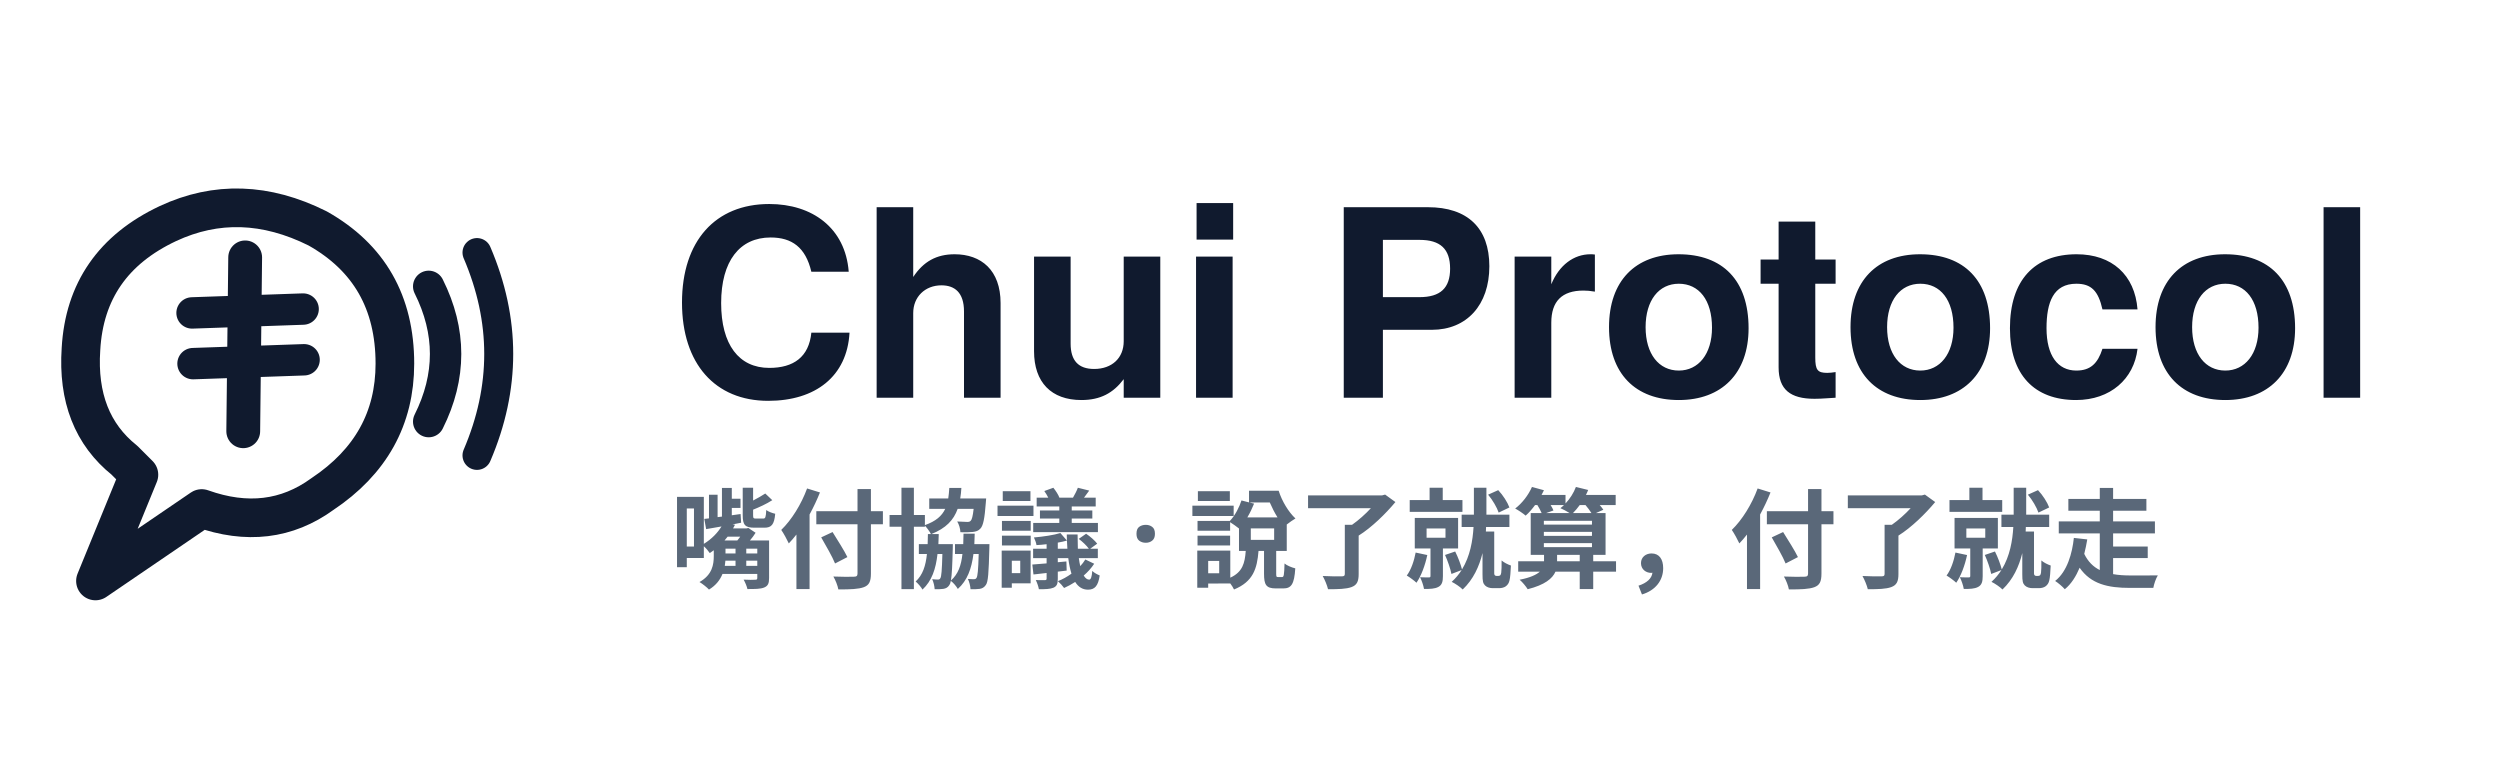
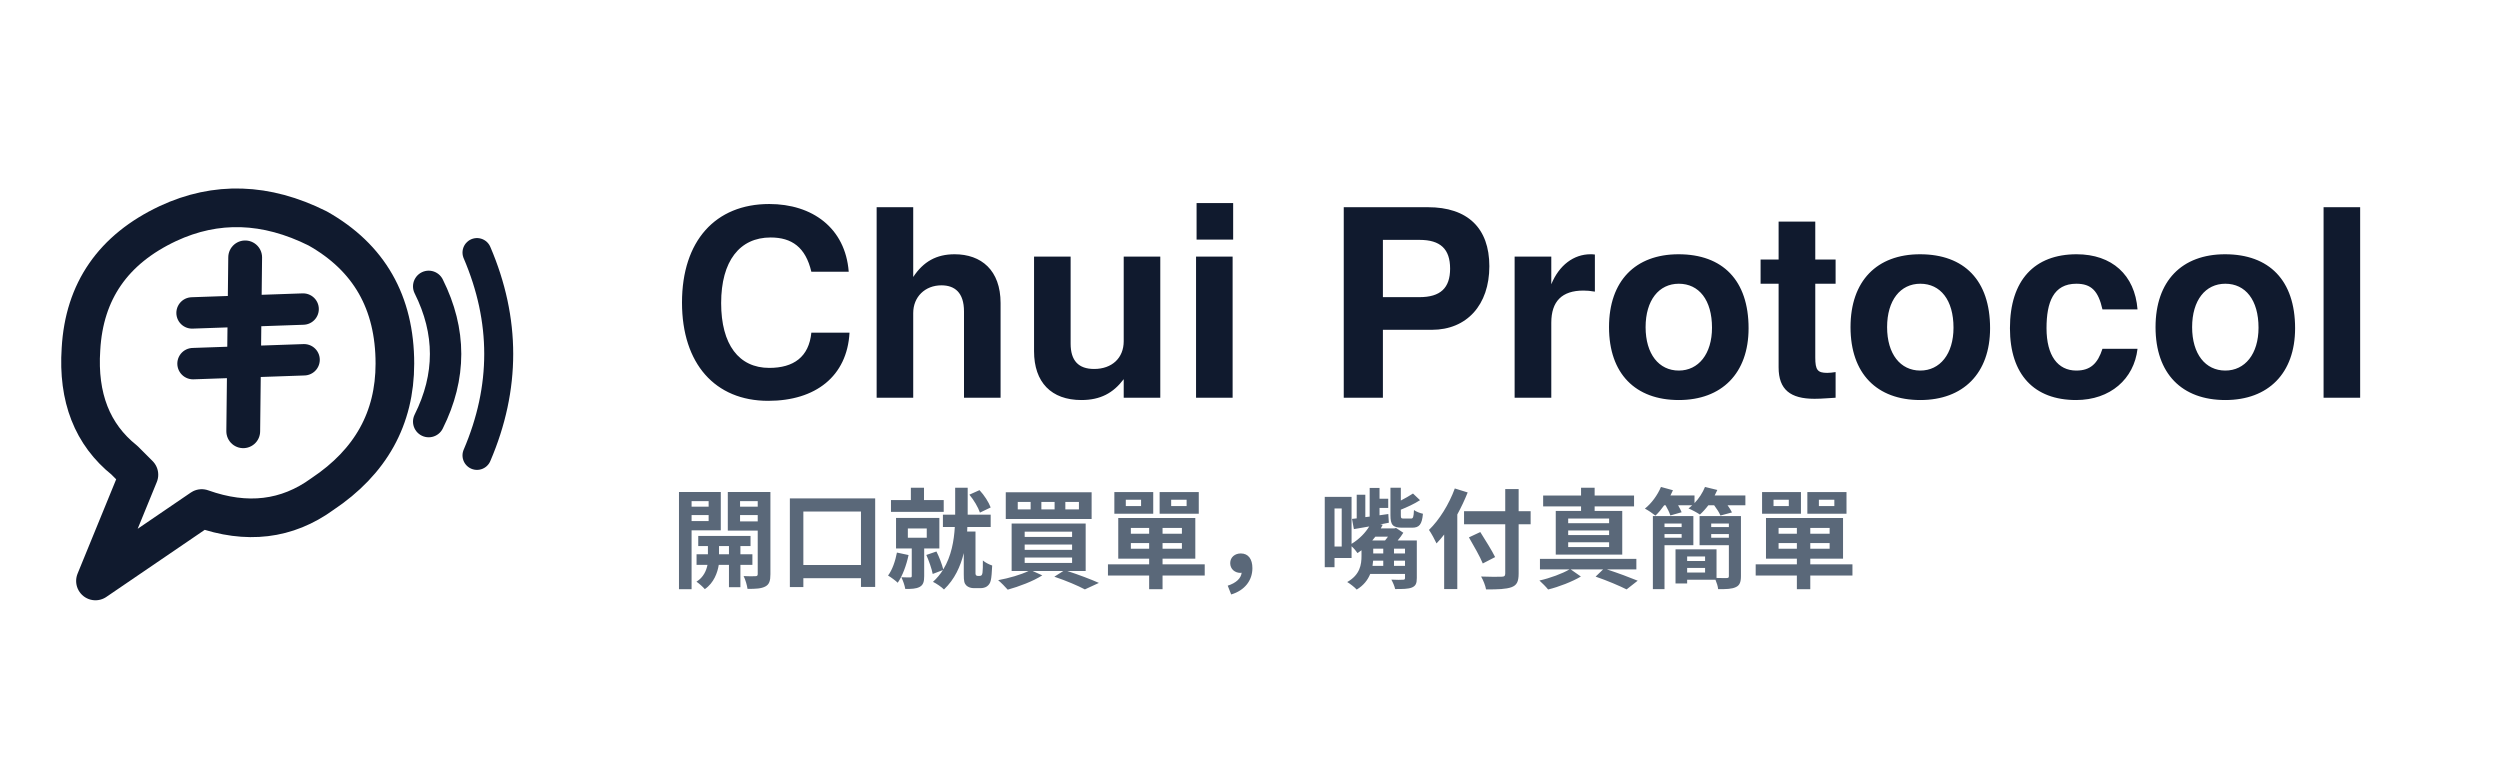
<svg xmlns="http://www.w3.org/2000/svg" viewBox="0 0 440 136" fill="none" role="img" aria-labelledby="chui-lockup-title">
  <g transform="translate(-1.05 16.825) scale(0.85)" stroke="#101A2E" stroke-linecap="round" stroke-linejoin="round" fill="none">
    <g transform="translate(-3 1.5)">
      <path stroke-width="8" d="M33 77 L24 99 L46 84 Q60 89 71 81 Q86 71 86 54 Q86 35 70 26 Q54 18 39 25 Q22 33 21 51 Q20 66 30 74 Z" />
      <path stroke-width="7" d="M55 32 L54.6 68" />
      <path stroke-width="6.5" d="M44 43.5 L67 42.7" />
      <path stroke-width="6.5" d="M44.2 54 L67.2 53.2" />
      <path stroke-width="6.5" d="M93 38 Q100 52 93 66" />
      <path stroke-width="6" d="M103 31 Q112 52 103 73" />
    </g>
  </g>
  <text x="118" y="70" textLength="292" lengthAdjust="spacingAndGlyphs" font-family="'Avenir Next','Helvetica Neue',ui-rounded,system-ui,sans-serif" font-size="46" font-weight="800" fill="#101A2E">Chui Protocol</text>
-   <text x="118" y="102" textLength="300" lengthAdjust="spacingAndGlyphs" font-family="'PingFang TC','Noto Sans TC','Microsoft JhengHei',system-ui,sans-serif" font-size="19" font-weight="600" fill="#5A6879">嘴付協議 · 說了就算，付了就走</text>
+   <text x="118" y="102" textLength="270" lengthAdjust="spacingAndGlyphs" font-family="'PingFang TC','Noto Sans TC','Microsoft JhengHei',system-ui,sans-serif" font-size="19" font-weight="600" fill="#5A6879">開口就買單，嘴付真簡單</text>
</svg>
